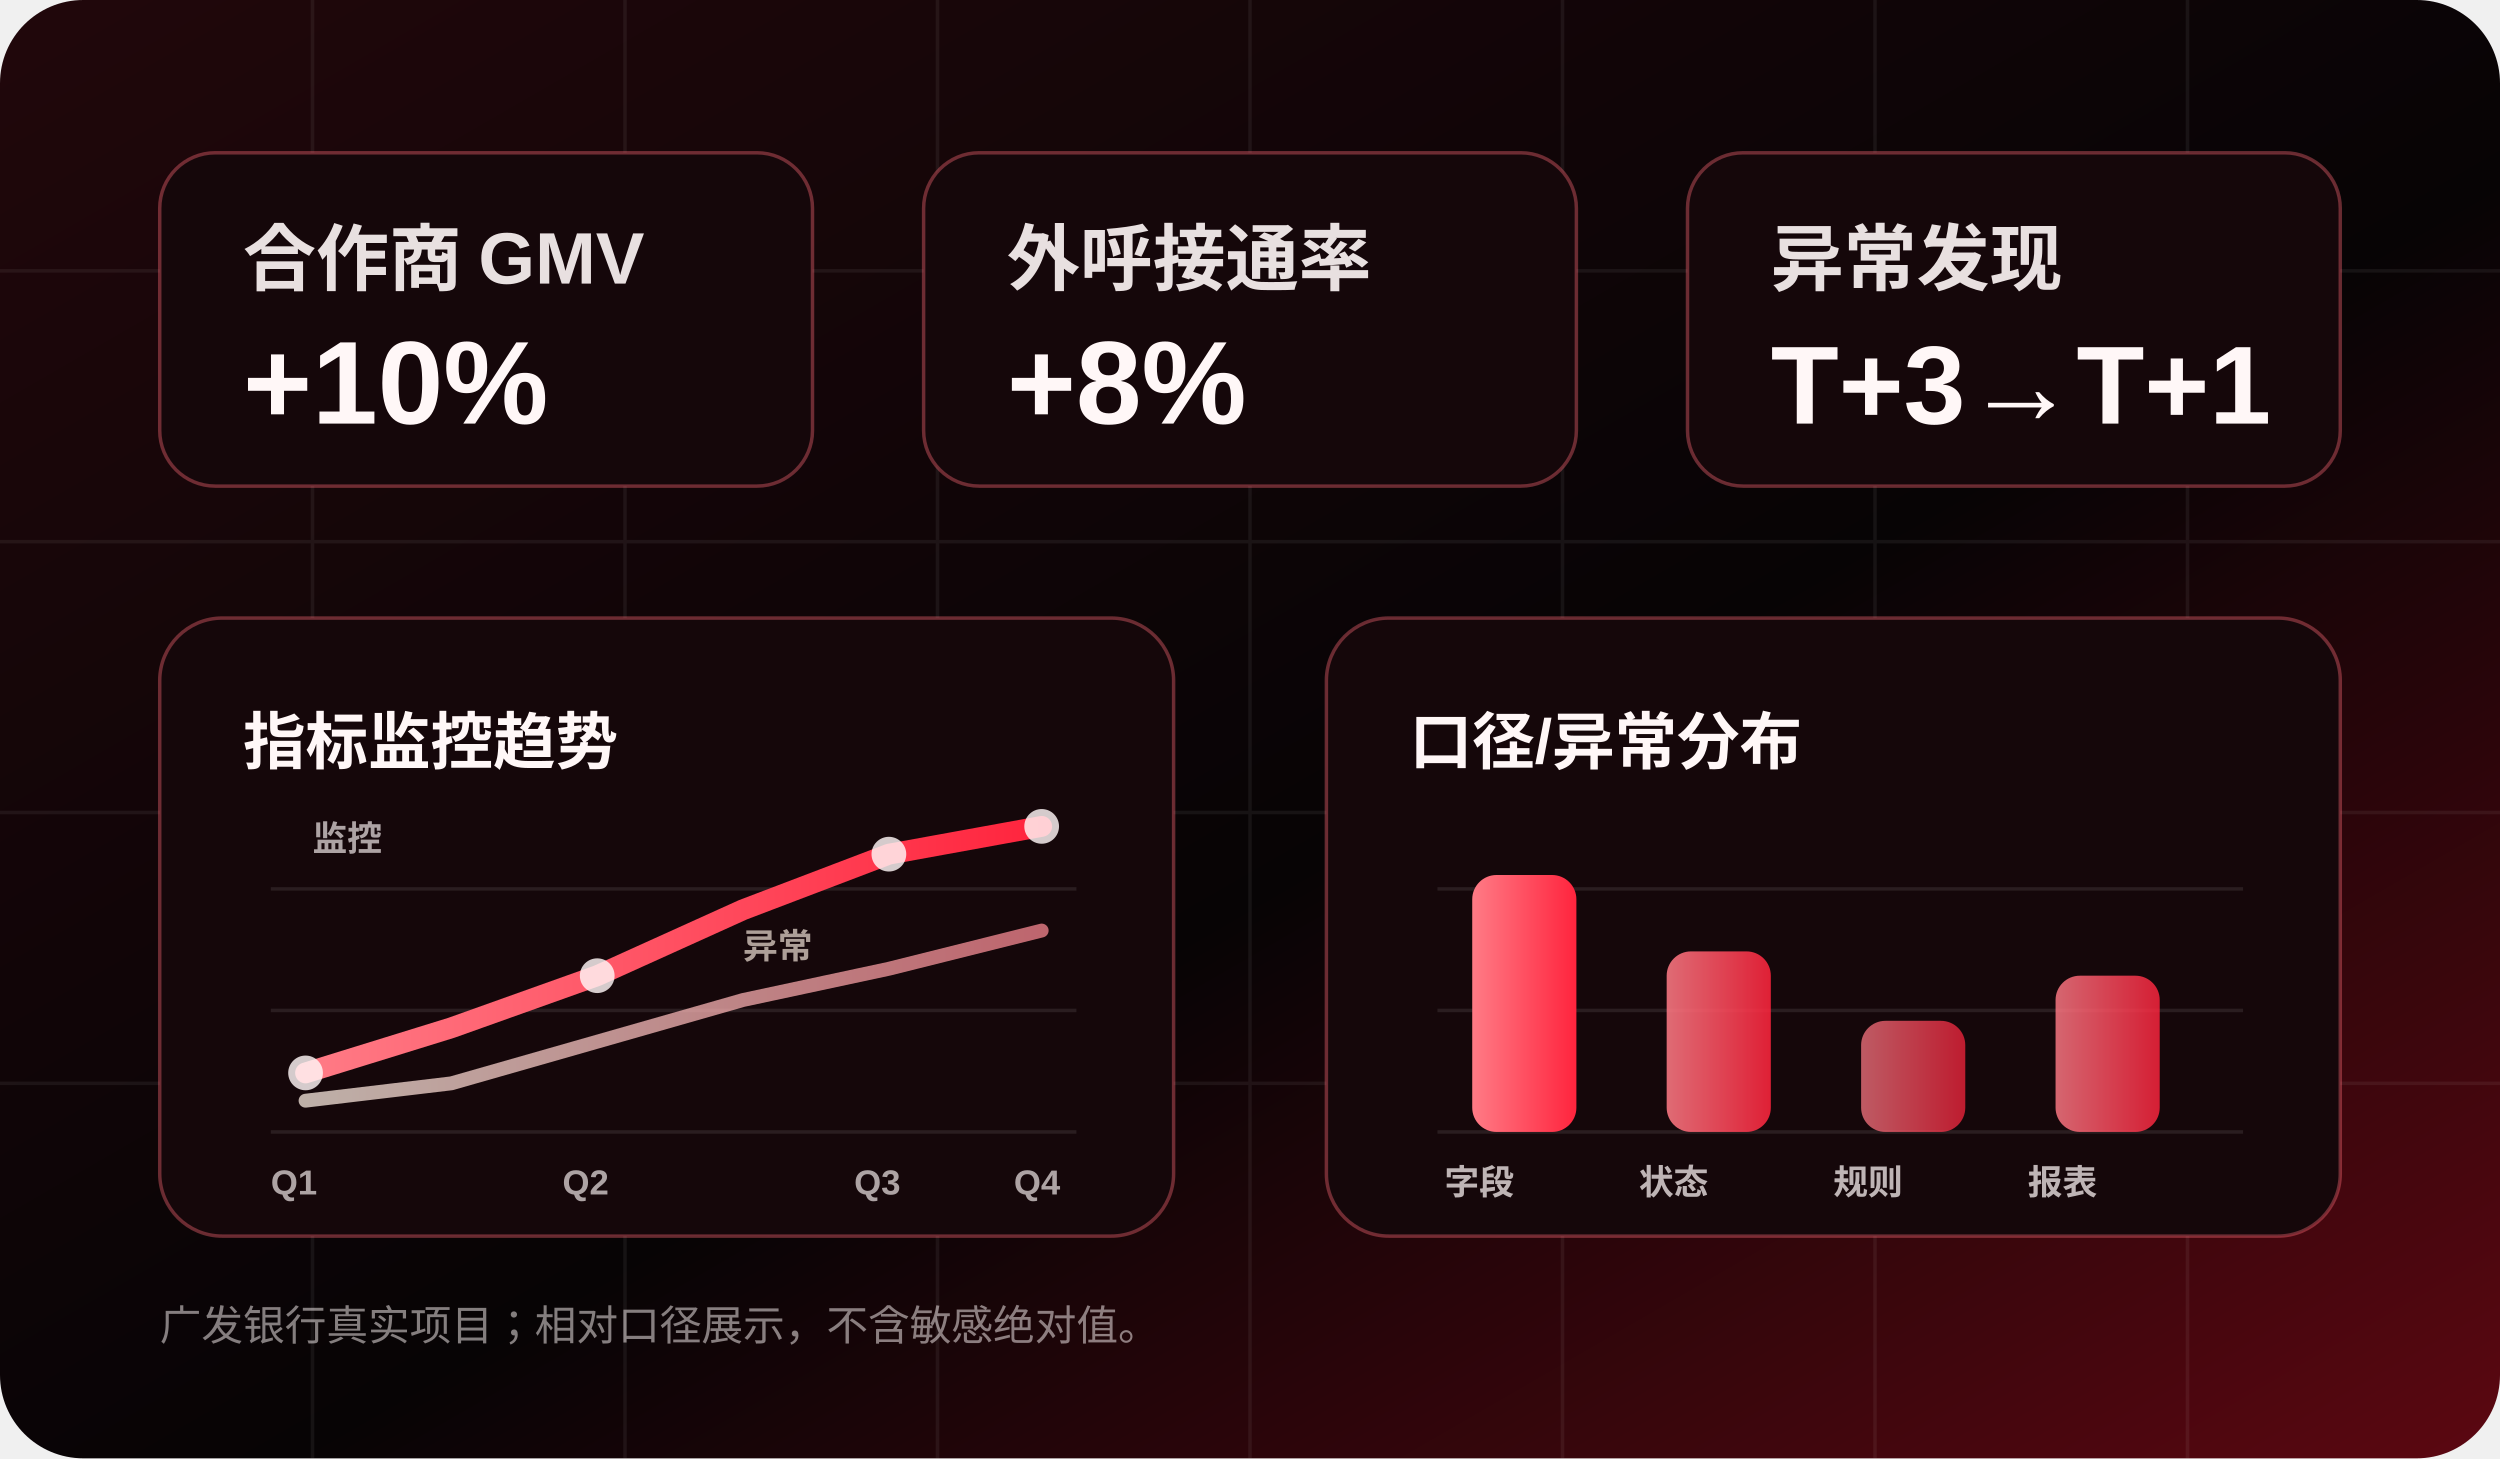
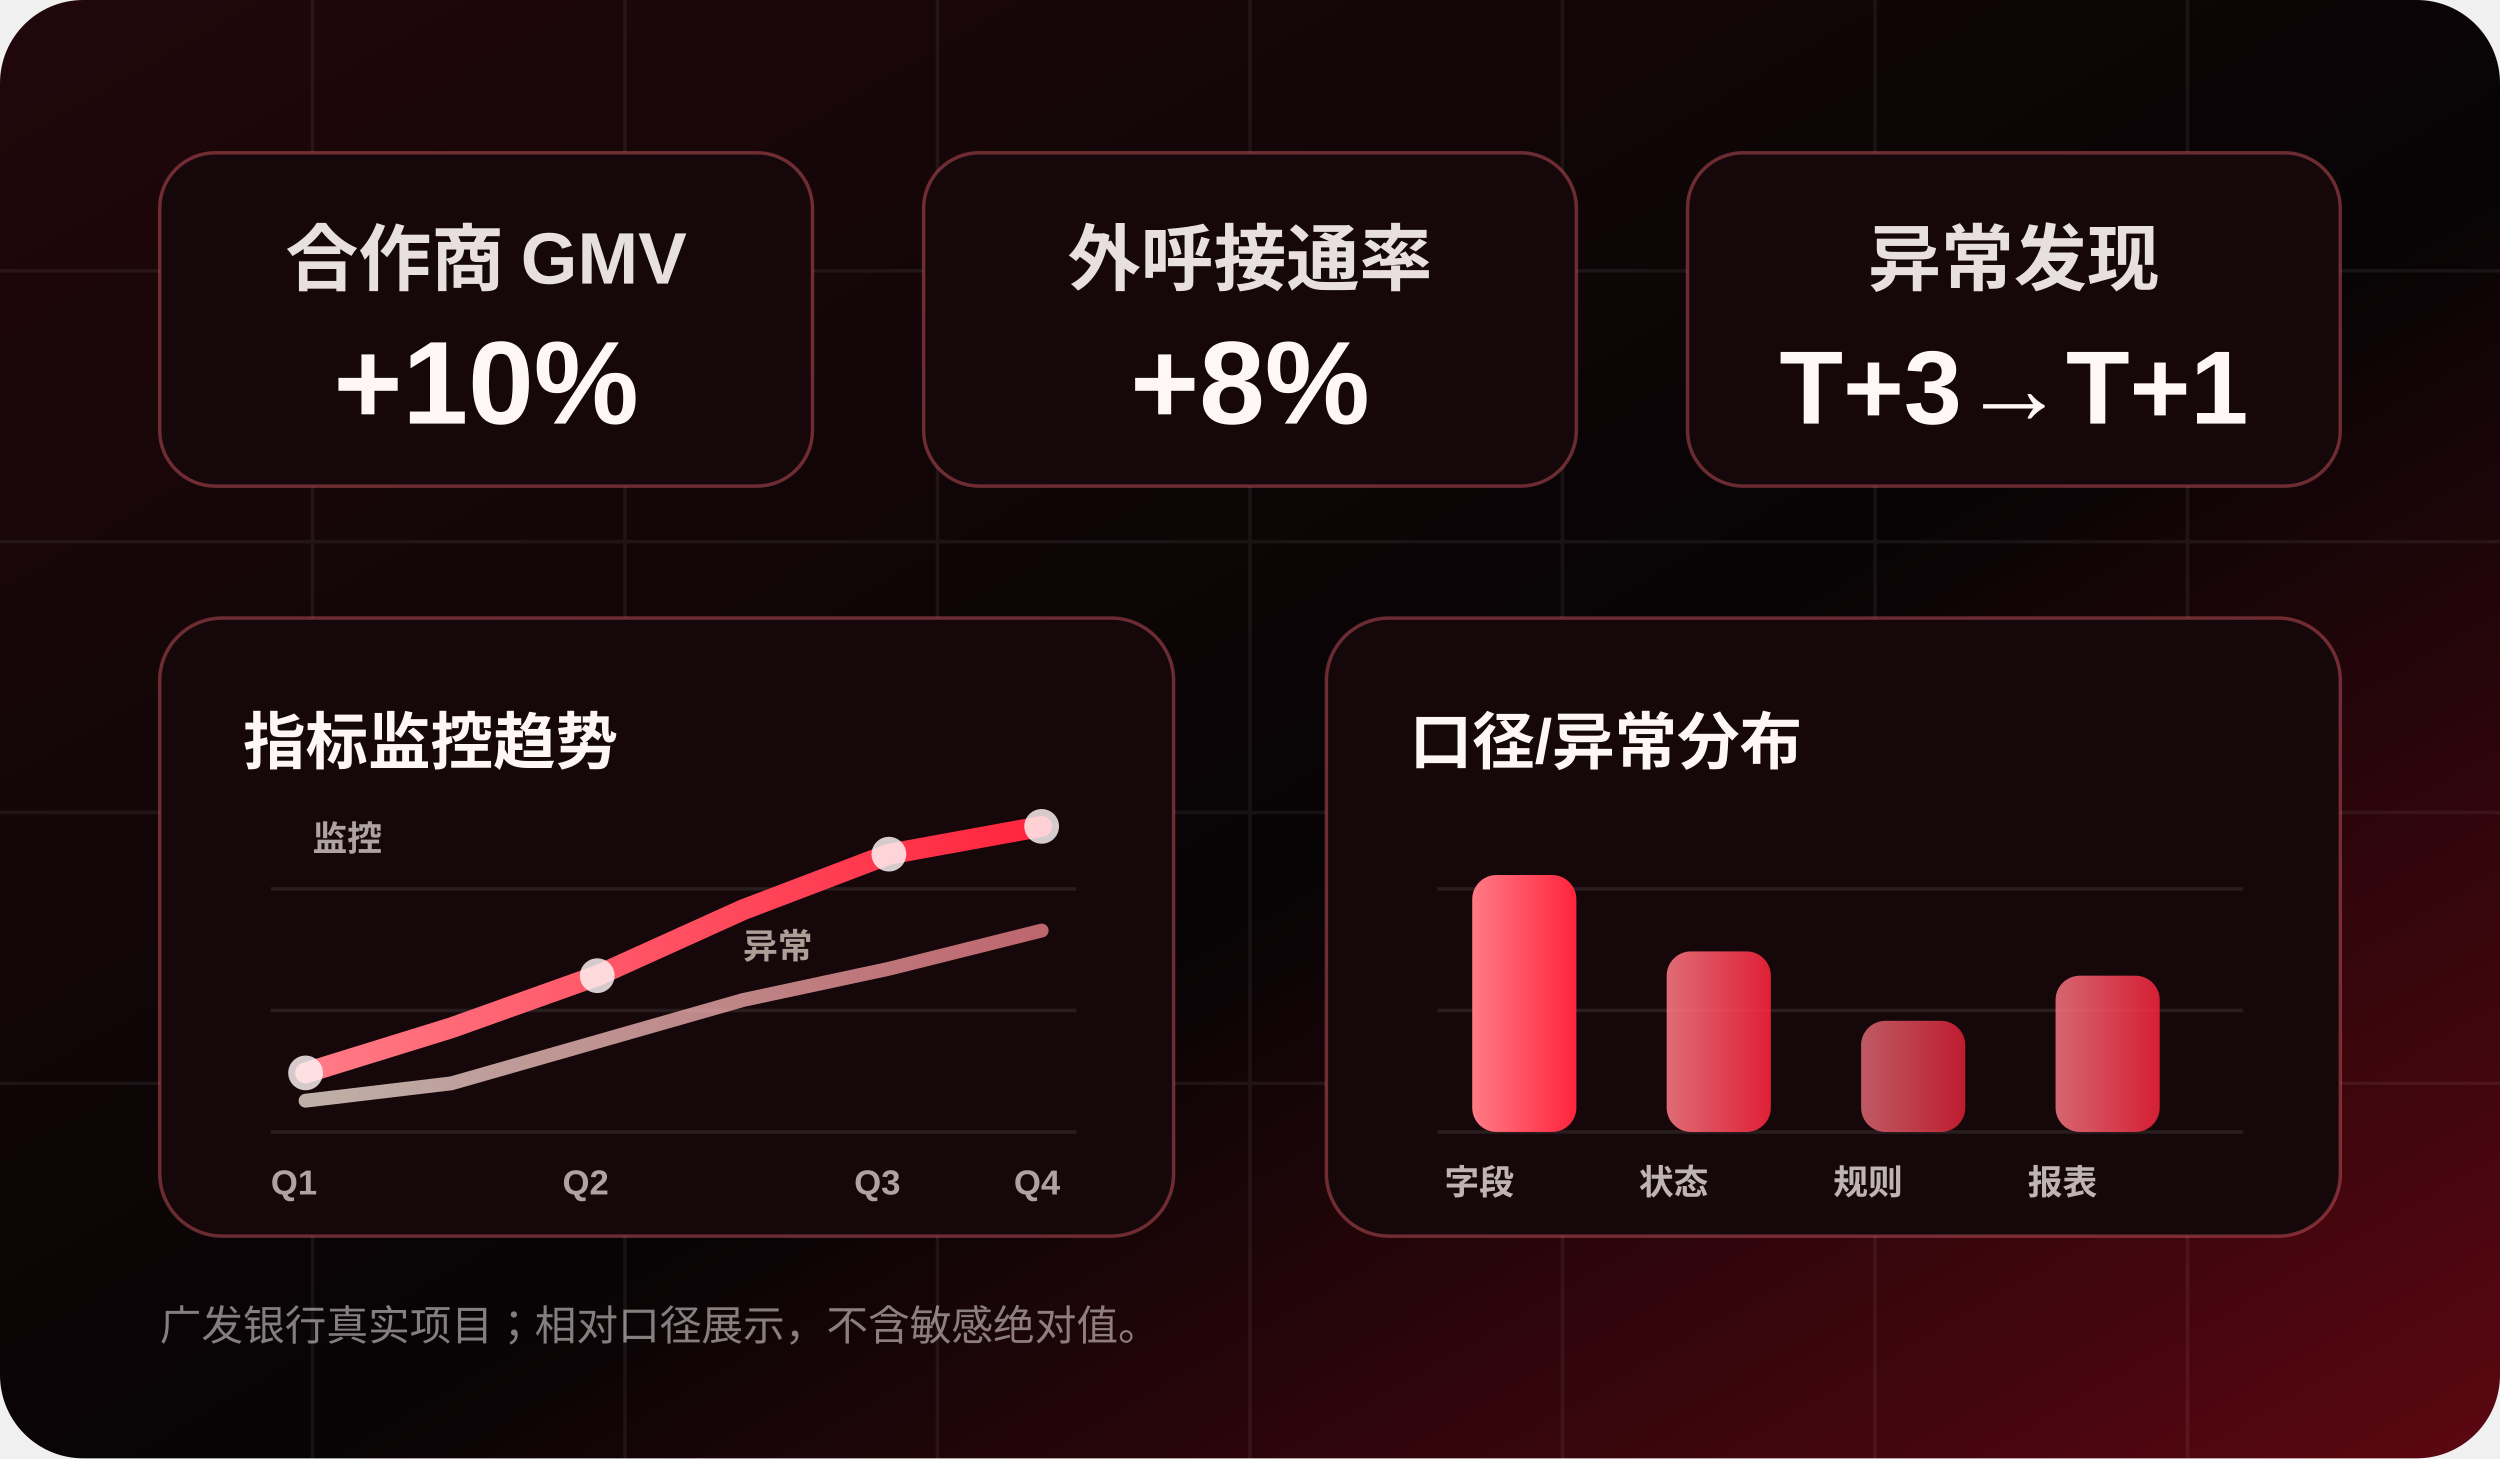
<svg xmlns="http://www.w3.org/2000/svg" width="720" height="420" viewBox="0 0 720 420" role="img" aria-labelledby="title desc">
  <defs>
    <linearGradient id="bg" x1="0" x2="1" y1="0" y2="1">
      <stop offset="0" stop-color="#21070b" />
      <stop offset="0.56" stop-color="#070405" />
      <stop offset="1" stop-color="#5c0711" />
    </linearGradient>
    <linearGradient id="red" x1="0" x2="1">
      <stop offset="0" stop-color="#ff7b86" />
      <stop offset="1" stop-color="#ff243d" />
    </linearGradient>
    <linearGradient id="cream" x1="0" x2="1">
      <stop offset="0" stop-color="#fff1e5" />
      <stop offset="1" stop-color="#ff8a94" />
    </linearGradient>
  </defs>
  <rect width="720" height="420" rx="24" fill="url(#bg)" />
  <path d="M0 78H720M0 156H720M0 234H720M0 312H720M90 0V420M180 0V420M270 0V420M360 0V420M450 0V420M540 0V420M630 0V420" stroke="#fff" stroke-opacity=".06" />
  <g fill="#15070a" stroke="#ff6b78" stroke-opacity=".38">
    <rect x="46" y="44" width="188" height="96" rx="16" />
    <rect x="266" y="44" width="188" height="96" rx="16" />
    <rect x="486" y="44" width="188" height="96" rx="16" />
    <rect x="46" y="178" width="292" height="178" rx="18" />
    <rect x="382" y="178" width="292" height="178" rx="18" />
  </g>
  <g font-family="Microsoft YaHei, Arial, sans-serif" fill="#fff7f7">
-     <text x="70" y="82" font-size="21" opacity=".9" font-weight="800">合作商 GMV</text>
-     <text x="70" y="122" font-size="34" font-weight="900">+10%</text>
-     <text x="290" y="82" font-size="21" opacity=".9" font-weight="800">外呼接通率</text>
-     <text x="290" y="122" font-size="34" font-weight="900">+8%</text>
-     <text x="510" y="82" font-size="21" opacity=".9" font-weight="800">异常发现</text>
-     <text x="510" y="122" font-size="32" font-weight="900">T+3→T+1</text>
+     <text x="140" y="82" font-size="21" opacity=".9" font-weight="800" text-anchor="middle">合作商 GMV</text>
+     <text x="140" y="122" font-size="34" font-weight="900" text-anchor="middle">+10%</text>
+     <text x="360" y="82" font-size="21" opacity=".9" font-weight="800" text-anchor="middle">外呼接通率</text>
+     <text x="360" y="122" font-size="34" font-weight="900" text-anchor="middle">+8%</text>
+     <text x="580" y="82" font-size="21" opacity=".9" font-weight="800" text-anchor="middle">异常发现</text>
+     <text x="580" y="122" font-size="30" font-weight="900" text-anchor="middle">T+3→T+1</text>
    <text x="70" y="220" font-size="18" font-weight="900">指标监控趋势</text>
    <text x="406" y="220" font-size="18" font-weight="900">口径/异常分布</text>
  </g>
  <path d="M78 326H310M78 291H310M78 256H310" stroke="#fff" stroke-opacity=".09" />
  <path d="M88 309 L130 296 L172 281 L214 262 L256 246 L300 238" stroke="url(#red)" stroke-width="6" fill="none" stroke-linecap="round" stroke-linejoin="round" />
  <path d="M88 317 L130 312 L172 300 L214 288 L256 279 L300 268" stroke="url(#cream)" stroke-width="4" fill="none" stroke-linecap="round" stroke-linejoin="round" opacity=".72" />
  <g fill="#fff7f7" opacity=".82">
    <circle cx="88" cy="309" r="5" />
    <circle cx="172" cy="281" r="5" />
    <circle cx="256" cy="246" r="5" />
    <circle cx="300" cy="238" r="5" />
  </g>
  <g font-family="Microsoft YaHei, Arial, sans-serif" fill="#fff7f7" opacity=".65" font-size="10" font-weight="800">
    <text x="78" y="344">Q1</text>
    <text x="162" y="344">Q2</text>
    <text x="246" y="344">Q3</text>
    <text x="292" y="344">Q4</text>
    <text x="90" y="245">监控</text>
    <text x="214" y="276" fill="#fff1e5">异常</text>
  </g>
  <path d="M414 326H646M414 291H646M414 256H646" stroke="#fff" stroke-opacity=".09" />
  <g fill="url(#red)">
    <rect x="424" y="252" width="30" height="74" rx="7" />
    <rect x="480" y="274" width="30" height="52" rx="7" opacity=".86" />
    <rect x="536" y="294" width="30" height="32" rx="7" opacity=".72" />
    <rect x="592" y="281" width="30" height="45" rx="7" opacity=".82" />
  </g>
  <g font-family="Microsoft YaHei, Arial, sans-serif" fill="#fff7f7" opacity=".72" font-size="10" font-weight="700">
    <text x="416" y="344">字段</text>
    <text x="472" y="344">状态</text>
    <text x="528" y="344">规则</text>
    <text x="584" y="344">报表</text>
  </g>
  <text x="46" y="386" fill="#fff7f7" opacity=".5" font-family="Microsoft YaHei, Arial, sans-serif" font-size="12">广发银行真实项目；相对口径展示，不含敏感绝对值。</text>
</svg>
